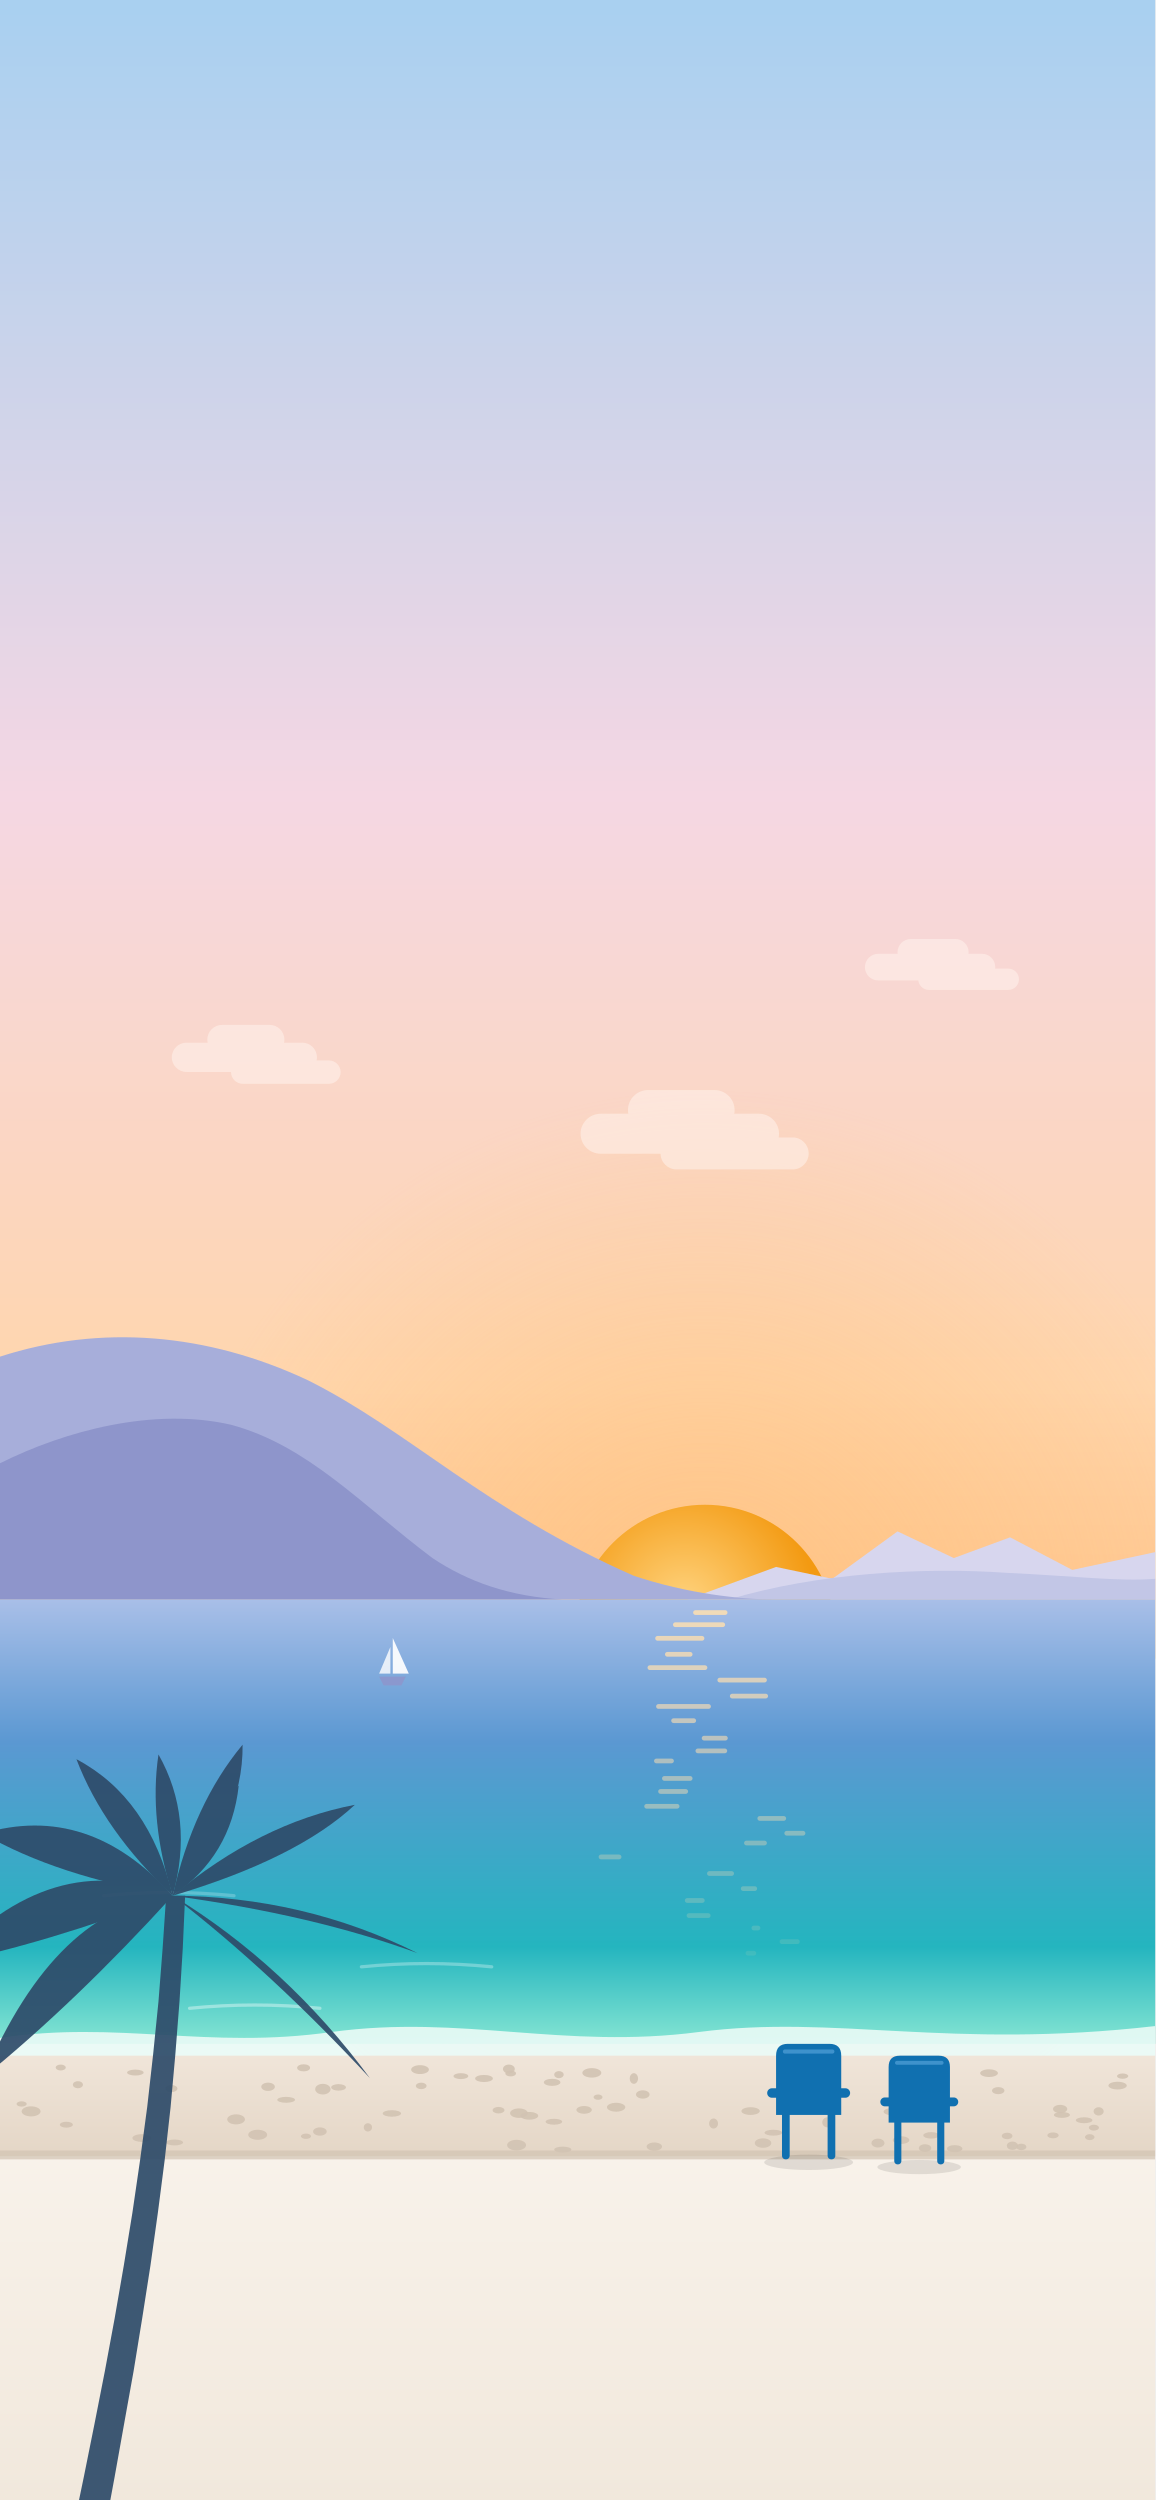
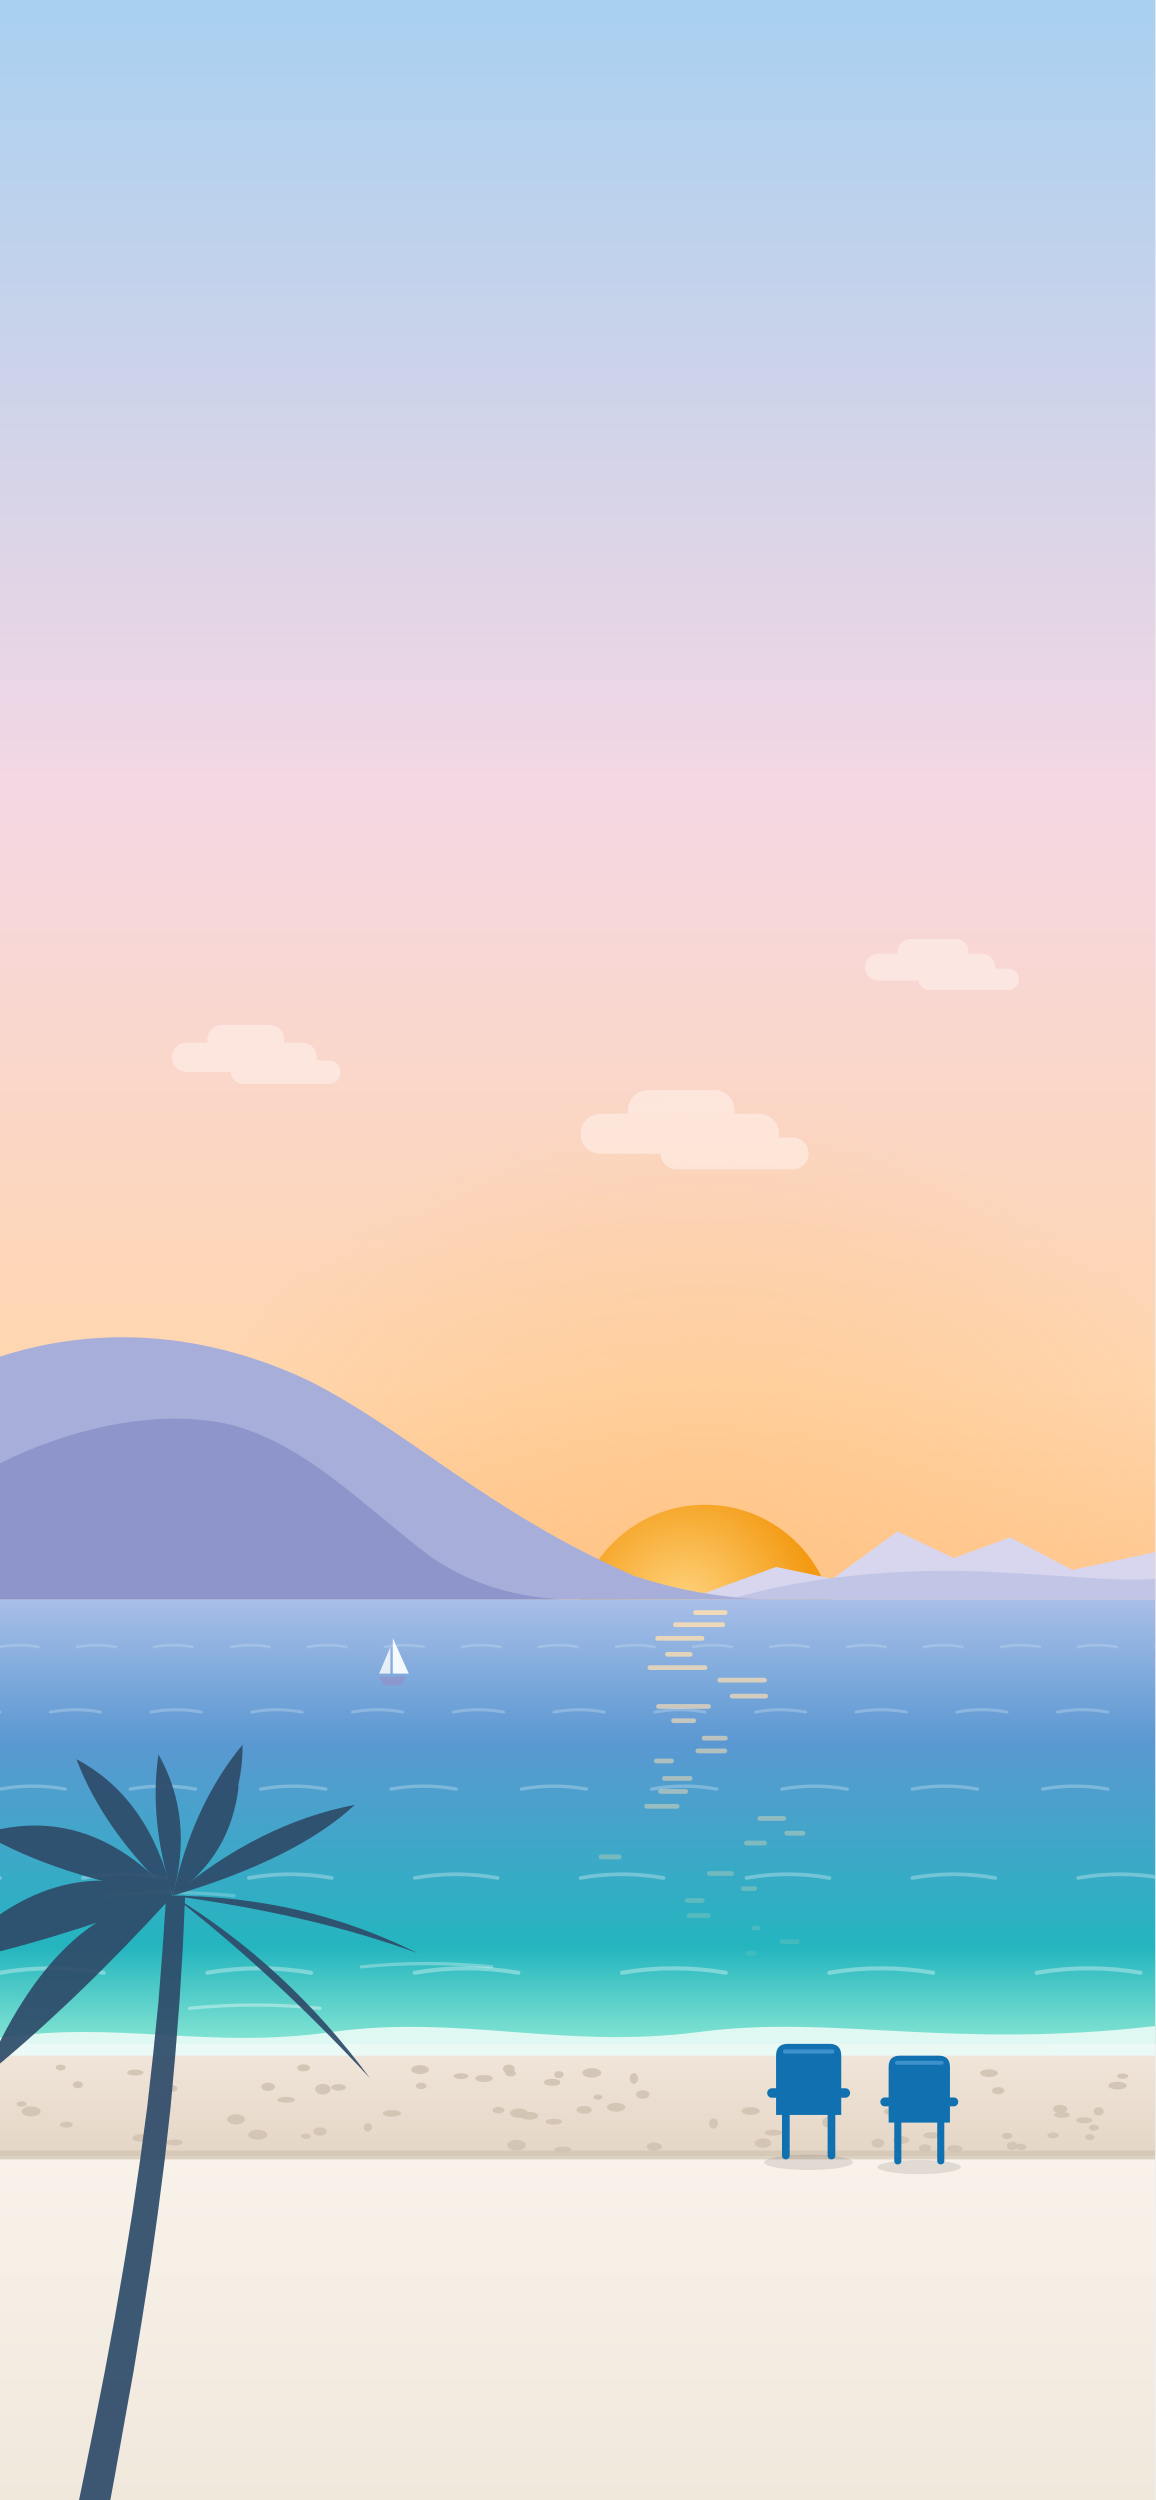
<svg xmlns="http://www.w3.org/2000/svg" viewBox="0 0 390 844" width="390" height="844" preserveAspectRatio="xMidYMid slice" role="img" aria-label="La Baie des Anges, aube">
  <defs>
    <linearGradient id="aube-sky" x1="0" y1="0" x2="0" y2="1">
      <stop offset="0" stop-color="#A9D0F0" />
      <stop offset="0.48" stop-color="#F5D7E3" />
      <stop offset="0.84" stop-color="#FFD6AD" />
      <stop offset="1" stop-color="#FFC48A" />
    </linearGradient>
    <linearGradient id="aube-sea" x1="0" y1="0" x2="0" y2="1">
      <stop offset="0" stop-color="#A9BFE8" />
      <stop offset="0.32" stop-color="#5B98D2" />
      <stop offset="0.78" stop-color="#24B5BF" />
      <stop offset="1" stop-color="#86E6D3" />
    </linearGradient>
    <linearGradient id="aube-beach" x1="0" y1="0" x2="0" y2="1">
      <stop offset="0" stop-color="#F0E5D9" />
      <stop offset="1" stop-color="#E4D6C6" />
    </linearGradient>
    <linearGradient id="aube-walk" x1="0" y1="0" x2="0" y2="1">
      <stop offset="0" stop-color="#F8F2EA" />
      <stop offset="1" stop-color="#F1E8DC" />
    </linearGradient>
    <radialGradient id="aube-glow">
      <stop offset="0" stop-color="#FFC07A" stop-opacity="0.62" />
      <stop offset="1" stop-color="#FFC07A" stop-opacity="0" />
    </radialGradient>
    <radialGradient id="aube-sun" cx=".42" cy=".38">
      <stop offset="0" stop-color="#FFD37E" />
      <stop offset="1" stop-color="#F39A12" />
    </radialGradient>
  </defs>
  <rect width="390" height="560" fill="url(#aube-sky)" />
  <circle class="b-glow" cx="238" cy="552" r="185" fill="url(#aube-glow)" style="transform-origin:238px 552px" />
  <circle class="b-sun" cx="238" cy="552" r="44" fill="url(#aube-sun)" />
  <g class="b-cloud" fill="#FFF3EC" opacity="0.55">
    <rect x="196" y="376" width="67" height="13.5" rx="6.8" />
    <rect x="212" y="368" width="36" height="13.5" rx="6.8" />
    <rect x="223" y="384" width="50" height="10.8" rx="5.4" />
  </g>
  <g class="b-cloud" fill="#FFF3EC" opacity="0.55">
    <rect x="292" y="322" width="44" height="9.0" rx="4.5" />
    <rect x="303" y="317" width="24" height="9.0" rx="4.5" />
    <rect x="310" y="327" width="34" height="7.2" rx="3.6" />
  </g>
  <g class="b-cloud" fill="#FFF3EC" opacity="0.55">
    <rect x="58" y="352" width="49" height="9.9" rx="5.0" />
    <rect x="70" y="346" width="26" height="9.9" rx="5.0" />
    <rect x="78" y="358" width="37" height="7.9" rx="4.0" />
  </g>
  <path d="M232,540 L262,529 L281,533 L303,517 L322,526 L341,519 L362,530 L390,524 V540Z" fill="#D7D6EE" />
  <path d="M246,540 C276,531 312,529 340,531 C362,532 378,534 390,533 V540Z" fill="#C2C6E6" />
  <path d="M0,458 C34,447 70,450 104,466 C138,483 164,510 214,532 C232,538 250,540 262,540 H0Z" fill="#A7AEDA" />
  <path d="M0,494 C22,483 52,475 78,481 C104,488 122,508 146,526 C158,534 172,539 190,540 H0Z" fill="#8E95CB" />
  <rect y="540" width="390" height="150" fill="url(#aube-sea)" />
  <rect class="b-glit" x="234.0" y="543.6" width="11.6" height="1.6" rx=".8" fill="#FFE0B0" opacity="0.85" />
  <rect class="b-glit" x="227.2" y="547.7" width="17.6" height="1.6" rx=".8" fill="#FFE0B0" opacity="0.82" />
  <rect class="b-glit" x="221.2" y="552.3" width="16.6" height="1.6" rx=".8" fill="#FFE0B0" opacity="0.79" />
  <rect class="b-glit" x="224.5" y="557.7" width="9.3" height="1.6" rx=".8" fill="#FFE0B0" opacity="0.76" />
  <rect class="b-glit" x="218.6" y="562.2" width="20.2" height="1.6" rx=".8" fill="#FFE0B0" opacity="0.73" />
  <rect class="b-glit" x="242.2" y="566.4" width="16.7" height="1.6" rx=".8" fill="#FFE0B0" opacity="0.70" />
  <rect class="b-glit" x="246.4" y="571.8" width="12.9" height="1.6" rx=".8" fill="#FFE0B0" opacity="0.67" />
  <rect class="b-glit" x="221.5" y="575.3" width="18.5" height="1.6" rx=".8" fill="#FFE0B0" opacity="0.64" />
  <rect class="b-glit" x="226.6" y="580.1" width="8.4" height="1.6" rx=".8" fill="#FFE0B0" opacity="0.61" />
  <rect class="b-glit" x="236.9" y="586.0" width="8.8" height="1.6" rx=".8" fill="#FFE0B0" opacity="0.58" />
  <rect class="b-glit" x="234.8" y="590.3" width="10.7" height="1.6" rx=".8" fill="#FFE0B0" opacity="0.55" />
  <rect class="b-glit" x="220.8" y="593.7" width="6.7" height="1.6" rx=".8" fill="#FFE0B0" opacity="0.52" />
  <rect class="b-glit" x="223.5" y="599.6" width="10.3" height="1.6" rx=".8" fill="#FFE0B0" opacity="0.49" />
  <rect class="b-glit" x="222.2" y="604.0" width="10.1" height="1.6" rx=".8" fill="#FFE0B0" opacity="0.46" />
  <rect class="b-glit" x="217.5" y="609.0" width="11.9" height="1.6" rx=".8" fill="#FFE0B0" opacity="0.43" />
  <rect class="b-glit" x="255.7" y="613.1" width="9.7" height="1.6" rx=".8" fill="#FFE0B0" opacity="0.40" />
  <rect class="b-glit" x="264.8" y="618.1" width="7.1" height="1.6" rx=".8" fill="#FFE0B0" opacity="0.37" />
  <rect class="b-glit" x="251.2" y="621.4" width="7.7" height="1.6" rx=".8" fill="#FFE0B0" opacity="0.34" />
  <rect class="b-glit" x="202.1" y="626.1" width="7.7" height="1.6" rx=".8" fill="#FFE0B0" opacity="0.31" />
  <rect class="b-glit" x="238.7" y="631.7" width="9.1" height="1.6" rx=".8" fill="#FFE0B0" opacity="0.28" />
  <rect class="b-glit" x="250.1" y="636.8" width="5.5" height="1.6" rx=".8" fill="#FFE0B0" opacity="0.25" />
  <rect class="b-glit" x="231.2" y="640.8" width="6.7" height="1.6" rx=".8" fill="#FFE0B0" opacity="0.22" />
  <rect class="b-glit" x="231.8" y="645.9" width="8.1" height="1.6" rx=".8" fill="#FFE0B0" opacity="0.19" />
  <rect class="b-glit" x="253.7" y="650.1" width="3.0" height="1.6" rx=".8" fill="#FFE0B0" opacity="0.16" />
  <rect class="b-glit" x="263.2" y="654.7" width="6.8" height="1.6" rx=".8" fill="#FFE0B0" opacity="0.13" />
  <rect class="b-glit" x="251.7" y="658.6" width="3.6" height="1.6" rx=".8" fill="#FFE0B0" opacity="0.10" />
+   <path class="b-swell" style="--s:26px;--t:9.0s" d="M-52,556 q6.5,-1.2 13.0,0 M-26,556 q6.5,-1.2 13.0,0 M0,556 q6.5,-1.2 13.0,0 M26,556 q6.5,-1.2 13.0,0 M52,556 q6.5,-1.2 13.0,0 M78,556 q6.5,-1.2 13.0,0 M104,556 q6.5,-1.2 13.0,0 M130,556 q6.5,-1.2 13.0,0 M156,556 q6.5,-1.2 13.0,0 M182,556 q6.5,-1.2 13.0,0 M208,556 q6.5,-1.2 13.0,0 M234,556 q6.5,-1.2 13.0,0 M260,556 q6.5,-1.2 13.0,0 M286,556 q6.5,-1.2 13.0,0 M312,556 q6.5,-1.2 13.0,0 M338,556 q6.5,-1.2 13.0,0 M364,556 q6.5,-1.2 13.0,0 M390,556 q6.5,-1.2 13.0,0 M416,556 q6.5,-1.2 13.0,0" stroke="#fff" stroke-width="0.90" fill="none" stroke-linecap="round" opacity="0.18" />
+   <path class="b-swell" style="--s:34px;--t:7.2s" d="M-51,578 q8.5,-1.6 17.0,0 M-17,578 q8.5,-1.6 17.0,0 M17,578 q8.5,-1.6 17.0,0 M51,578 q8.5,-1.6 17.0,0 M85,578 q8.5,-1.6 17.0,0 M119,578 q8.5,-1.6 17.0,0 M153,578 q8.5,-1.6 17.0,0 M187,578 q8.5,-1.6 17.0,0 M221,578 q8.5,-1.6 17.0,0 M255,578 q8.5,-1.6 17.0,0 M289,578 q8.5,-1.6 17.0,0 M323,578 q8.5,-1.6 17.0,0 M357,578 q8.5,-1.6 17.0,0 M391,578 q8.5,-1.6 17.0,0 M425,578 q8.5,-1.6 17.0,0" stroke="#fff" stroke-width="1.02" fill="none" stroke-linecap="round" opacity="0.22" />
+   <path class="b-swell" style="--s:44px;--t:5.6s" d="M-88,604 q11.0,-2.0 22.0,0 M-44,604 q11.0,-2.0 22.0,0 M0,604 q11.0,-2.0 22.0,0 M44,604 q11.0,-2.0 22.0,0 M88,604 q11.0,-2.0 22.0,0 M132,604 q11.0,-2.0 22.0,0 M176,604 q11.0,-2.0 22.0,0 M220,604 q11.0,-2.0 22.0,0 M264,604 q11.0,-2.0 22.0,0 M308,604 q11.0,-2.0 22.0,0 M352,604 q11.0,-2.0 22.0,0 M396,604 q11.0,-2.0 22.0,0 M440,604 q11.0,-2.0 22.0,0" stroke="#fff" stroke-width="1.14" fill="none" stroke-linecap="round" opacity="0.26" />
+   <path class="b-swell" style="--s:56px;--t:4.4s" d="M-84,634 q14.0,-2.5 28.0,0 M-28,634 q14.0,-2.5 28.0,0 M28,634 q14.0,-2.5 28.0,0 M84,634 q14.0,-2.5 28.0,0 M140,634 q14.0,-2.5 28.0,0 M196,634 q14.0,-2.5 28.0,0 M252,634 q14.0,-2.5 28.0,0 M308,634 q14.0,-2.5 28.0,0 M364,634 q14.0,-2.5 28.0,0 M420,634 q14.0,-2.5 28.0,0 M476,634 q14.0,-2.5 28.0,0" stroke="#fff" stroke-width="1.26" fill="none" stroke-linecap="round" opacity="0.3" />
+   <path class="b-swell" style="--s:70px;--t:3.4s" d="M-140,666 q17.5,-3.0 35.0,0 M-70,666 q17.5,-3.0 35.0,0 M0,666 q17.5,-3.0 35.0,0 M70,666 q17.5,-3.0 35.0,0 M140,666 q17.5,-3.0 35.0,0 M210,666 q17.5,-3.0 35.0,0 M280,666 q17.5,-3.0 35.0,0 M350,666 q17.5,-3.0 35.0,0 M420,666 q17.5,-3.0 35.0,0 M490,666 q17.5,-3.0 35.0,0" stroke="#fff" stroke-width="1.38" fill="none" stroke-linecap="round" opacity="0.34" />
  <g class="b-boat">
    <path d="M128,566 L137,566 L135.5,569 L129.5,569Z" fill="#8E95CB" opacity=".85" />
    <path d="M132.6,553 L132.6,565 L138,565Z" fill="#fff" opacity=".92" />
    <path d="M131.8,556 L131.8,565 L128,565Z" fill="#fff" opacity=".8" />
  </g>
  <path class="b-wave" d="M35,640 q22,-2.2 44,0" stroke="#fff" stroke-width="1.1" fill="none" stroke-linecap="round" opacity="0.22" />
  <path class="b-wave" d="M122,664 q22,-2.2 44,0" stroke="#fff" stroke-width="1.1" fill="none" stroke-linecap="round" opacity="0.30" />
  <path class="b-wave" d="M64,678 q22,-2.2 44,0" stroke="#fff" stroke-width="1.1" fill="none" stroke-linecap="round" opacity="0.38" />
  <path d="M0,688 C40,682 70,692 112,686 C156,680 190,692 236,686 C282,680 320,692 390,684 V700 H0Z" fill="#EAFBF6" opacity=".9" />
  <rect y="694" width="390" height="34" fill="url(#aube-beach)" />
  <ellipse cx="45.7" cy="699.7" rx="2.8" ry="1.0" fill="#D2C3B2" opacity=".9" />
  <ellipse cx="96.6" cy="708.9" rx="3.0" ry="1.0" fill="#D2C3B2" opacity=".9" />
  <ellipse cx="175.2" cy="713.4" rx="3.0" ry="1.6" fill="#D2C3B2" opacity=".9" />
  <ellipse cx="337.0" cy="705.8" rx="2.1" ry="1.2" fill="#D2C3B2" opacity=".9" />
  <ellipse cx="344.8" cy="724.8" rx="1.7" ry="1.1" fill="#D2C3B2" opacity=".9" />
  <ellipse cx="90.5" cy="704.5" rx="2.3" ry="1.4" fill="#D2C3B2" opacity=".9" />
  <ellipse cx="102.5" cy="698.1" rx="2.2" ry="1.2" fill="#D2C3B2" opacity=".9" />
  <ellipse cx="220.9" cy="724.7" rx="2.6" ry="1.4" fill="#D2C3B2" opacity=".9" />
  <ellipse cx="240.9" cy="716.9" rx="1.5" ry="1.7" fill="#D2C3B2" opacity=".9" />
  <ellipse cx="304.2" cy="722.5" rx="2.8" ry="1.3" fill="#D2C3B2" opacity=".9" />
  <ellipse cx="155.6" cy="700.9" rx="2.5" ry="1.0" fill="#D2C3B2" opacity=".9" />
  <ellipse cx="26.3" cy="703.8" rx="1.7" ry="1.2" fill="#D2C3B2" opacity=".9" />
  <ellipse cx="20.5" cy="698.0" rx="1.7" ry="1.0" fill="#D2C3B2" opacity=".9" />
  <ellipse cx="141.8" cy="698.7" rx="3.0" ry="1.5" fill="#D2C3B2" opacity=".9" />
  <ellipse cx="57.9" cy="705.1" rx="2.0" ry="1.2" fill="#D2C3B2" opacity=".9" />
  <ellipse cx="47.9" cy="721.8" rx="3.2" ry="1.3" fill="#D2C3B2" opacity=".9" />
  <ellipse cx="188.7" cy="700.4" rx="1.6" ry="1.2" fill="#D2C3B2" opacity=".9" />
  <ellipse cx="103.3" cy="721.2" rx="1.7" ry="0.9" fill="#D2C3B2" opacity=".9" />
  <ellipse cx="370.9" cy="712.8" rx="1.7" ry="1.4" fill="#D2C3B2" opacity=".9" />
  <ellipse cx="10.5" cy="712.8" rx="3.2" ry="1.7" fill="#D2C3B2" opacity=".9" />
  <ellipse cx="271.5" cy="705.3" rx="2.1" ry="1.1" fill="#D2C3B2" opacity=".9" />
  <ellipse cx="301.1" cy="712.9" rx="2.8" ry="1.2" fill="#D2C3B2" opacity=".9" />
  <ellipse cx="87.0" cy="720.7" rx="3.2" ry="1.7" fill="#D2C3B2" opacity=".9" />
  <ellipse cx="314.4" cy="720.9" rx="2.7" ry="1.1" fill="#D2C3B2" opacity=".9" />
  <ellipse cx="201.9" cy="708.0" rx="1.5" ry="0.9" fill="#D2C3B2" opacity=".9" />
  <ellipse cx="109.0" cy="705.3" rx="2.6" ry="1.8" fill="#D2C3B2" opacity=".9" />
  <ellipse cx="174.4" cy="724.2" rx="3.2" ry="1.8" fill="#D2C3B2" opacity=".9" />
  <ellipse cx="142.2" cy="704.2" rx="1.8" ry="1.1" fill="#D2C3B2" opacity=".9" />
  <ellipse cx="79.7" cy="715.5" rx="3.0" ry="1.7" fill="#D2C3B2" opacity=".9" />
  <ellipse cx="187.0" cy="716.3" rx="2.8" ry="1.0" fill="#D2C3B2" opacity=".9" />
  <ellipse cx="257.6" cy="723.5" rx="2.8" ry="1.6" fill="#D2C3B2" opacity=".9" />
  <ellipse cx="186.4" cy="703.0" rx="2.8" ry="1.2" fill="#D2C3B2" opacity=".9" />
  <ellipse cx="312.3" cy="725.2" rx="2.1" ry="1.3" fill="#D2C3B2" opacity=".9" />
  <ellipse cx="369.3" cy="718.3" rx="1.7" ry="1.0" fill="#D2C3B2" opacity=".9" />
  <ellipse cx="58.9" cy="723.3" rx="2.9" ry="1.0" fill="#D2C3B2" opacity=".9" />
  <ellipse cx="322.3" cy="725.4" rx="2.6" ry="1.2" fill="#D2C3B2" opacity=".9" />
  <ellipse cx="214.0" cy="701.7" rx="1.4" ry="1.8" fill="#D2C3B2" opacity=".9" />
  <ellipse cx="253.4" cy="712.7" rx="3.1" ry="1.3" fill="#D2C3B2" opacity=".9" />
  <ellipse cx="340.0" cy="721.1" rx="1.8" ry="1.1" fill="#D2C3B2" opacity=".9" />
  <ellipse cx="114.3" cy="704.7" rx="2.5" ry="1.1" fill="#D2C3B2" opacity=".9" />
  <ellipse cx="163.4" cy="701.7" rx="3.0" ry="1.2" fill="#D2C3B2" opacity=".9" />
  <ellipse cx="178.7" cy="714.3" rx="3.0" ry="1.3" fill="#D2C3B2" opacity=".9" />
  <ellipse cx="357.9" cy="712.0" rx="2.4" ry="1.4" fill="#D2C3B2" opacity=".9" />
  <ellipse cx="7.3" cy="710.3" rx="1.7" ry="0.9" fill="#D2C3B2" opacity=".9" />
  <ellipse cx="311.7" cy="702.8" rx="2.3" ry="1.6" fill="#D2C3B2" opacity=".9" />
  <ellipse cx="217.0" cy="707.1" rx="2.3" ry="1.4" fill="#D2C3B2" opacity=".9" />
  <ellipse cx="305.9" cy="701.0" rx="2.4" ry="1.1" fill="#D2C3B2" opacity=".9" />
  <ellipse cx="108.0" cy="719.6" rx="2.3" ry="1.4" fill="#D2C3B2" opacity=".9" />
  <ellipse cx="296.4" cy="723.5" rx="2.2" ry="1.5" fill="#D2C3B2" opacity=".9" />
  <ellipse cx="197.2" cy="712.3" rx="2.6" ry="1.3" fill="#D2C3B2" opacity=".9" />
  <ellipse cx="208.0" cy="711.4" rx="3.1" ry="1.5" fill="#D2C3B2" opacity=".9" />
  <ellipse cx="341.8" cy="724.4" rx="1.9" ry="1.4" fill="#D2C3B2" opacity=".9" />
  <ellipse cx="367.9" cy="721.5" rx="1.6" ry="1.0" fill="#D2C3B2" opacity=".9" />
  <ellipse cx="172.4" cy="700.0" rx="1.8" ry="1.0" fill="#D2C3B2" opacity=".9" />
  <ellipse cx="261.1" cy="720.0" rx="3.0" ry="1.0" fill="#D2C3B2" opacity=".9" />
  <ellipse cx="279.3" cy="716.5" rx="1.7" ry="1.7" fill="#D2C3B2" opacity=".9" />
  <ellipse cx="377.3" cy="704.1" rx="3.1" ry="1.3" fill="#D2C3B2" opacity=".9" />
  <ellipse cx="190.0" cy="725.7" rx="2.9" ry="1.0" fill="#D2C3B2" opacity=".9" />
  <ellipse cx="168.3" cy="712.4" rx="2.0" ry="1.1" fill="#D2C3B2" opacity=".9" />
  <ellipse cx="124.2" cy="718.2" rx="1.4" ry="1.4" fill="#D2C3B2" opacity=".9" />
  <ellipse cx="171.8" cy="698.5" rx="2.0" ry="1.5" fill="#D2C3B2" opacity=".9" />
  <ellipse cx="199.8" cy="699.8" rx="3.2" ry="1.6" fill="#D2C3B2" opacity=".9" />
  <ellipse cx="379.0" cy="700.9" rx="1.9" ry="0.9" fill="#D2C3B2" opacity=".9" />
  <ellipse cx="303.8" cy="705.6" rx="1.6" ry="1.3" fill="#D2C3B2" opacity=".9" />
  <ellipse cx="355.5" cy="720.9" rx="1.9" ry="1.0" fill="#D2C3B2" opacity=".9" />
  <ellipse cx="358.5" cy="714.0" rx="2.7" ry="1.0" fill="#D2C3B2" opacity=".9" />
  <ellipse cx="22.4" cy="717.3" rx="2.2" ry="1.0" fill="#D2C3B2" opacity=".9" />
  <ellipse cx="366.0" cy="715.8" rx="2.8" ry="1.0" fill="#D2C3B2" opacity=".9" />
  <ellipse cx="333.9" cy="699.9" rx="3.0" ry="1.3" fill="#D2C3B2" opacity=".9" />
  <ellipse cx="132.3" cy="713.5" rx="3.1" ry="1.1" fill="#D2C3B2" opacity=".9" />
  <rect y="728" width="390" height="116" fill="url(#aube-walk)" />
  <rect y="726" width="390" height="3" fill="#D2C3B2" opacity=".7" />
  <ellipse cx="273.0" cy="730.0" rx="15.0" ry="2.6" fill="#000" opacity=".10" />
  <rect x="264.0" y="712.0" width="2.6" height="17.0" rx="1.2" fill="#1070B0" />
  <rect x="279.4" y="712.0" width="2.6" height="17.0" rx="1.2" fill="#1070B0" />
  <rect x="259.0" y="705.0" width="28.0" height="3.2" rx="1.6" fill="#1070B0" />
  <path d="M262.0,694.0 Q262.0,690.0 266.0,690.0 H280.0 Q284.0,690.0 284.0,694.0 V714.0 H262.0Z" fill="#1070B0" />
  <path d="M265.0,692.6 H281.0" stroke="#4A9BD3" stroke-width="1.4" stroke-linecap="round" opacity=".8" />
  <ellipse cx="310.3" cy="731.6" rx="14.1" ry="2.4" fill="#000" opacity=".10" />
  <rect x="301.9" y="714.7" width="2.4" height="16.0" rx="1.1" fill="#1070B0" />
  <rect x="316.4" y="714.7" width="2.4" height="16.0" rx="1.1" fill="#1070B0" />
  <rect x="297.2" y="708.1" width="26.3" height="3.0" rx="1.5" fill="#1070B0" />
  <path d="M300.0,697.8 Q300.0,694.0 303.8,694.0 H316.9 Q320.7,694.0 320.7,697.8 V716.6 H300.0Z" fill="#1070B0" />
  <path d="M302.8,696.4 H317.9" stroke="#4A9BD3" stroke-width="1.3" stroke-linecap="round" opacity=".8" />
  <g fill="#2E4B69" opacity="0.92">
    <polygon points="24.6,854.0 28.3,836.2 31.9,818.3 35.4,800.5 38.7,782.7 41.8,764.8 44.7,747.0 47.3,729.2 49.7,711.3 51.7,693.5 53.5,675.7 54.9,657.8 56.1,640.0 62.5,640.0 61.7,657.8 60.6,675.7 59.2,693.5 57.6,711.3 55.6,729.2 53.3,747.0 50.8,764.8 48.0,782.7 45.1,800.5 41.9,818.3 38.7,836.2 35.4,854.0" />
    <g class="b-fronds" style="transform-origin:58.3px 640px">
      <path d="M58.3,640.0 Q17.6,622.9 -19.0,663.1 Q14.8,656.4 58.3,640.0Z" />
      <path d="M58.3,640.0 Q30.0,608.3 -5.8,619.0 Q19.2,633.5 58.3,640.0Z" />
      <path d="M58.3,640.0 Q50.4,606.9 25.8,593.9 Q35.0,618.1 58.3,640.0Z" />
      <path d="M58.3,640.0 Q65.6,613.7 53.5,592.3 Q50.2,614.5 58.3,640.0Z" />
      <path d="M58.3,640.0 Q82.2,615.8 81.9,589.0 Q65.2,609.1 58.3,640.0Z" />
      <path d="M58.3,640.0 Q100.3,627.5 119.8,609.3 Q87.6,615.5 58.3,640.0Z" />
      <path d="M58.3,640.0 Q106.0,646.5 141.0,659.4 Q102.5,640.2 58.3,640.0Z" />
      <path d="M58.3,640.0 Q91.2,665.3 124.9,701.6 Q96.9,663.6 58.3,640.0Z" />
      <path d="M58.3,640.0 Q19.0,643.4 -5.6,701.3 Q25.4,676.1 58.3,640.0Z" />
      <path d="M58.3,640.0 Q78.0,626.6 80.6,602.8 Q66.5,617.2 58.3,640.0Z" />
    </g>
  </g>
</svg>
